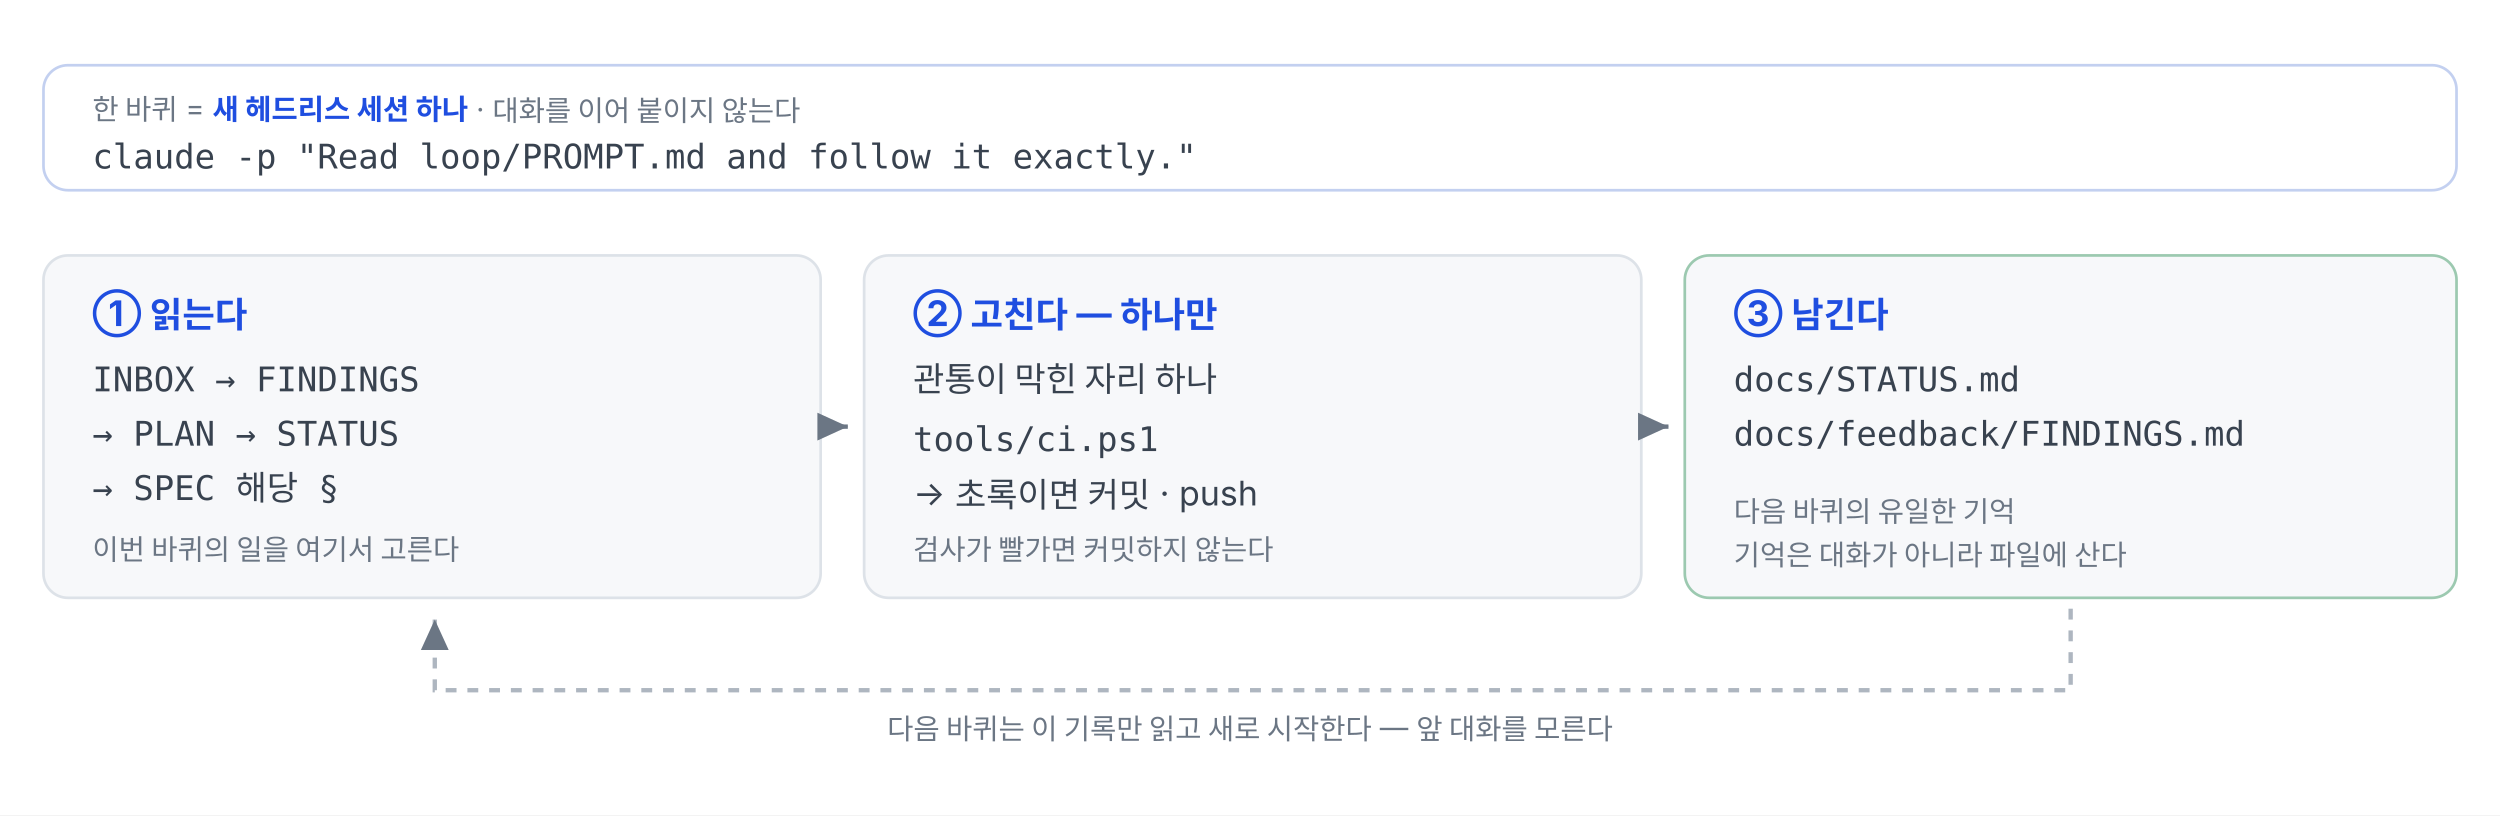
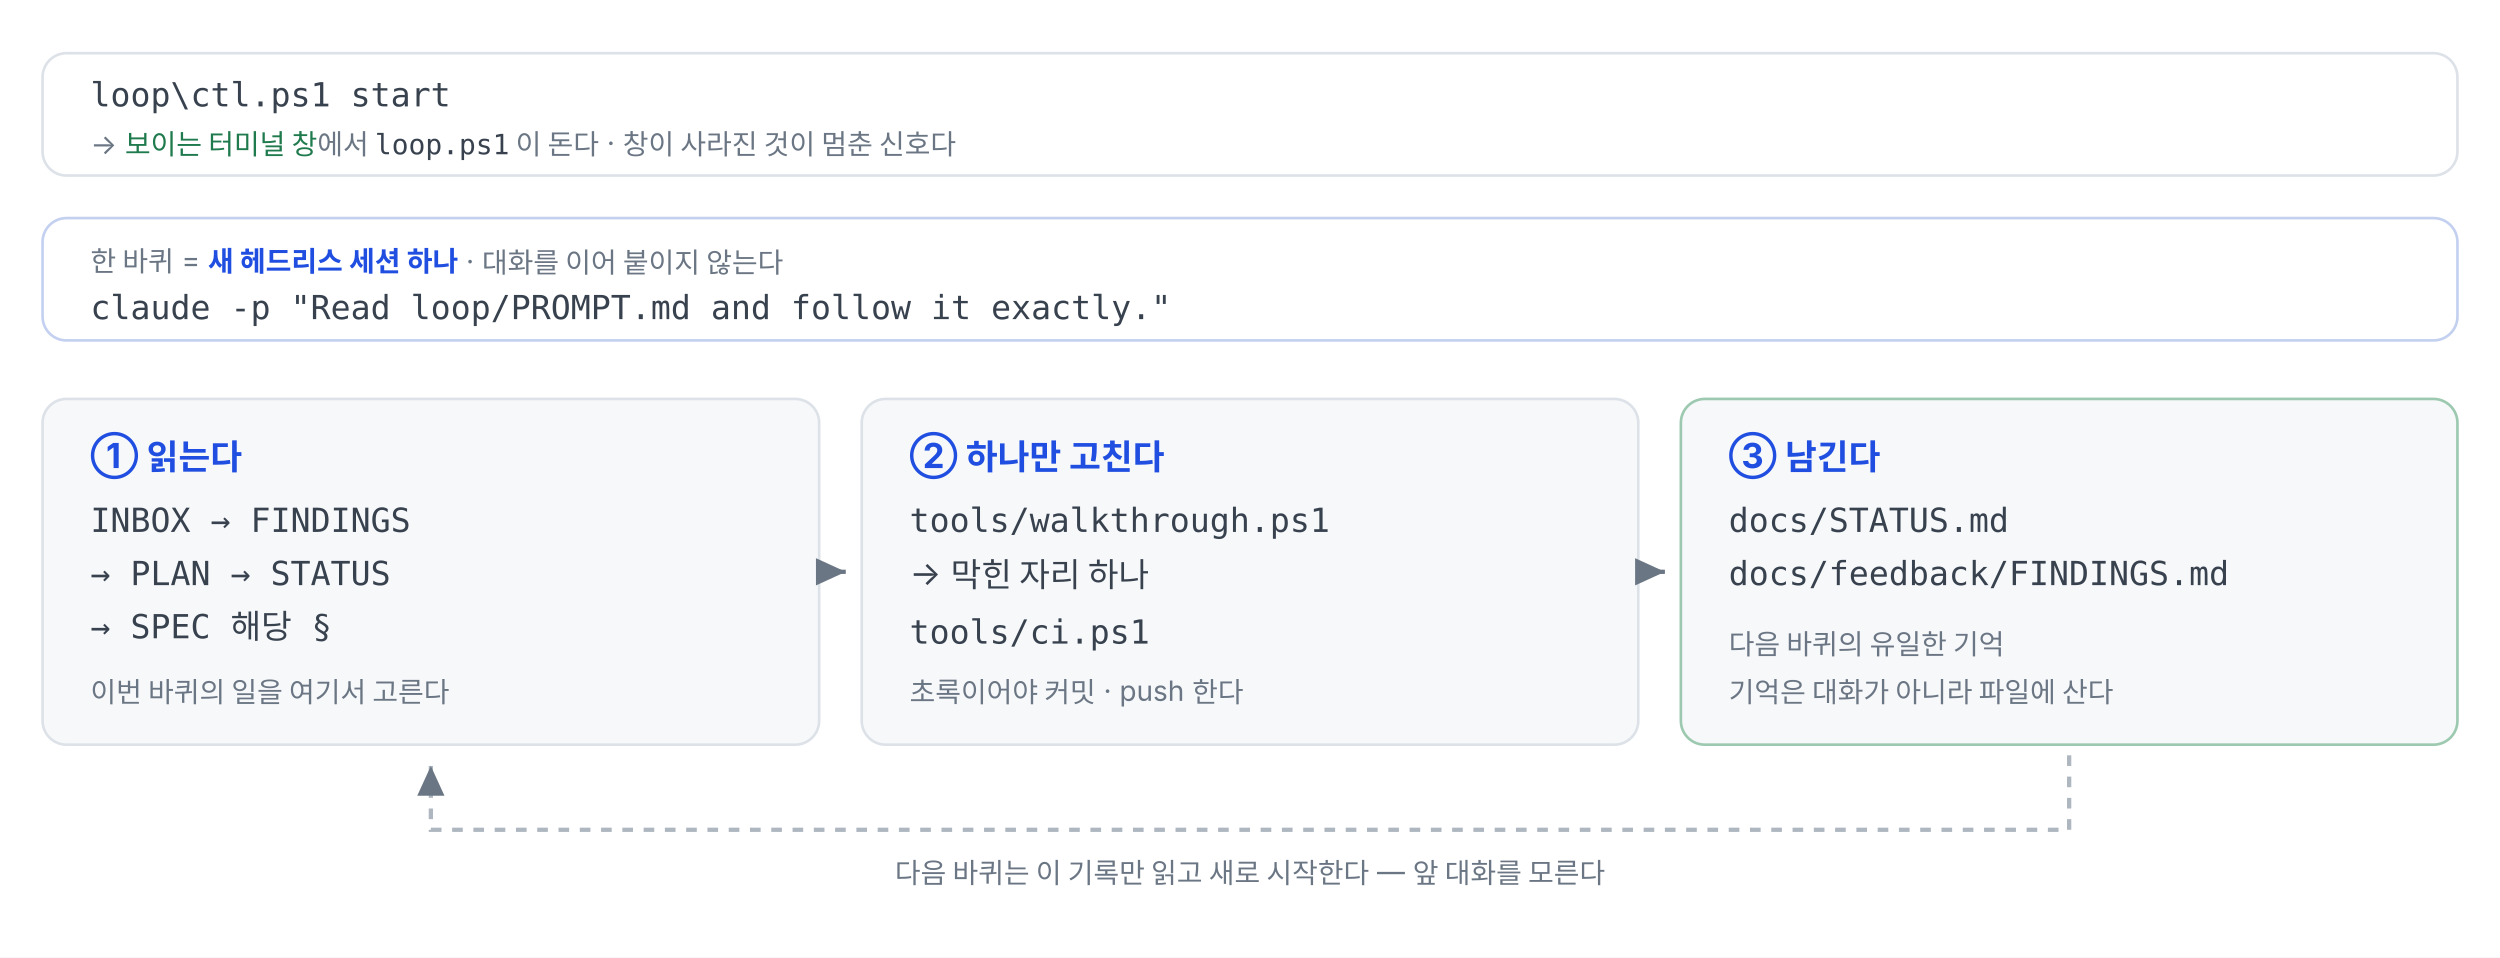
- <svg xmlns="http://www.w3.org/2000/svg" viewBox="0 0 920 300" width="920" height="300" role="img" aria-label="자율 루프 한 바퀴 — 읽는다(INBOX·FINDINGS·PLAN·STATUS) · 하나만 고친다(검사 초록이면 커밋) · 남긴다(STATUS·FINDINGS가 다음 바퀴의 유일한 기억)">
+ <svg xmlns="http://www.w3.org/2000/svg" viewBox="0 0 940 360" width="940" height="360" role="img" aria-label="자율 루프 한 바퀴 — ctl.ps1 이 보이는 터미널 창에서 loop.ps1 을 돌리고, 한 바퀴마다 새 세션이 읽고 하나만 고치고 기록을 남긴다">
  <style>
-     .t  { font-family: 'Pretendard','Noto Sans KR','Malgun Gothic',-apple-system,system-ui,sans-serif; }
-     .m  { font-family: 'JetBrains Mono','Consolas',ui-monospace,monospace; }
-     .h  { font-size: 14px; font-weight: 700; fill: #18212B; }
-     .b  { font-size: 12.5px; fill: #38424F; }
-     .s  { font-size: 10.5px; fill: #6B7684; }
-     .n  { font-size: 13px; font-weight: 700; fill: #1F4EE0; }
+     .t { font-family:'Pretendard','Noto Sans KR','Malgun Gothic',-apple-system,system-ui,sans-serif; }
+     .m { font-family:'JetBrains Mono','Consolas',ui-monospace,monospace; }
+     .b { font-size:12.5px; fill:#38424F; }
+     .s { font-size:10.5px; fill:#6B7684; }
+     .n { font-size:13px; font-weight:700; fill:#1F4EE0; }
  </style>
-   <rect width="920" height="300" fill="#FFFFFF" />
-   <rect x="16" y="24" width="888" height="46" rx="9" fill="#FFFFFF" stroke="#C3D0F0" />
-   <text x="34" y="44" class="t s">한 바퀴 = <tspan fill="#1F4EE0" font-weight="700">새 헤드리스 세션 하나</tspan> · 대화를 이어 붙이지 않는다</text>
-   <text x="34" y="62" class="m b" fill="#1F4EE0">claude -p "Read loop/PROMPT.md and follow it exactly."</text>
-   <rect x="16" y="94" width="286" height="126" rx="9" fill="#F7F8FA" stroke="#DDE2E8" />
-   <text x="34" y="120" class="t n">① 읽는다</text>
-   <text x="34" y="144" class="m b">INBOX → FINDINGS</text>
-   <text x="34" y="164" class="m b">→ PLAN → STATUS</text>
-   <text x="34" y="184" class="m b">→ SPEC 해당 §</text>
-   <text x="34" y="206" class="t s">이번 바퀴의 일을 여기서 고른다</text>
-   <rect x="318" y="94" width="286" height="126" rx="9" fill="#F7F8FA" stroke="#DDE2E8" />
-   <text x="336" y="120" class="t n">② 고친다 — 하나만</text>
-   <text x="336" y="144" class="t b">관통이 막힌 자리 하나</text>
-   <text x="336" y="166" class="m b">tools/ci.ps1</text>
-   <text x="336" y="186" class="t b">→ 초록이면 커밋 · push</text>
-   <text x="336" y="206" class="t s">검사가 빨가면 커밋하지 않는다</text>
-   <rect x="620" y="94" width="284" height="126" rx="9" fill="#F7F8FA" stroke="#9CC9B0" />
-   <text x="638" y="120" class="t n" fill="#1F7A4D">③ 남긴다</text>
-   <text x="638" y="144" class="m b">docs/STATUS.md</text>
-   <text x="638" y="164" class="m b">docs/feedback/FINDINGS.md</text>
-   <text x="638" y="192" class="t s" fill="#1F7A4D">다음 바퀴의 유일한 기억</text>
-   <text x="638" y="208" class="t s">기억은 대화가 아니라 파일에 산다</text>
+   <rect width="940" height="360" fill="#FFFFFF" />
+   <rect x="16" y="20" width="908" height="46" rx="9" fill="#FFFFFF" stroke="#DDE2E8" />
+   <text x="34" y="40" class="m b">loop\ctl.ps1 start</text>
+   <text x="34" y="58" class="t s">→ <tspan fill="#1F7A4D">보이는 터미널 창</tspan>에서 <tspan class="m" fill="#38424F">loop.ps1</tspan> 이 돈다 · 창이 사라진 것이 멈춘 신호다</text>
+   <rect x="16" y="82" width="908" height="46" rx="9" fill="#FFFFFF" stroke="#C3D0F0" />
+   <text x="34" y="102" class="t s">한 바퀴 = <tspan fill="#1F4EE0" font-weight="700">새 헤드리스 세션 하나</tspan> · 대화를 이어 붙이지 않는다</text>
+   <text x="34" y="120" class="m b" fill="#1F4EE0">claude -p "Read loop/PROMPT.md and follow it exactly."</text>
+   <rect x="16" y="150" width="292" height="130" rx="9" fill="#F7F8FA" stroke="#DDE2E8" />
+   <text x="34" y="176" class="t n">① 읽는다</text>
+   <text x="34" y="200" class="m b">INBOX → FINDINGS</text>
+   <text x="34" y="220" class="m b">→ PLAN → STATUS</text>
+   <text x="34" y="240" class="m b">→ SPEC 해당 §</text>
+   <text x="34" y="264" class="t s">이번 바퀴의 일을 여기서 고른다</text>
+   <rect x="324" y="150" width="292" height="130" rx="9" fill="#F7F8FA" stroke="#DDE2E8" />
+   <text x="342" y="176" class="t n">② 하나만 고친다</text>
+   <text x="342" y="200" class="m b">tools/walkthrough.ps1</text>
+   <text x="342" y="220" class="t b">→ 막힌 자리 하나</text>
+   <text x="342" y="242" class="m b">tools/ci.ps1</text>
+   <text x="342" y="264" class="t s">초록이어야 커밋 · push 한다</text>
+   <rect x="632" y="150" width="292" height="130" rx="9" fill="#F7F8FA" stroke="#9CC9B0" />
+   <text x="650" y="176" class="t n" fill="#1F7A4D">③ 남긴다</text>
+   <text x="650" y="200" class="m b">docs/STATUS.md</text>
+   <text x="650" y="220" class="m b">docs/feedback/FINDINGS.md</text>
+   <text x="650" y="246" class="t s" fill="#1F7A4D">다음 바퀴의 유일한 기억</text>
+   <text x="650" y="264" class="t s">기억은 대화가 아니라 파일에 산다</text>
  <defs>
    <marker id="a" markerWidth="9" markerHeight="9" refX="7" refY="3.2" orient="auto">
      <path d="M0,0 L7,3.2 L0,6.4 z" fill="#6B7684" />
    </marker>
  </defs>
-   <line x1="302" y1="157" x2="312" y2="157" stroke="#6B7684" stroke-width="1.6" marker-end="url(#a)" />
-   <line x1="604" y1="157" x2="614" y2="157" stroke="#6B7684" stroke-width="1.6" marker-end="url(#a)" />
-   <path d="M762,224 L762,254 L160,254 L160,228" fill="none" stroke="#AEB6C0" stroke-width="1.6" stroke-dasharray="4 4" marker-end="url(#a)" />
-   <text x="460" y="272" class="t s" text-anchor="middle">다음 바퀴는 이 기록만 읽고 새로 시작한다 — 앞 대화를 모른다</text>
+   <line x1="308" y1="215" x2="318" y2="215" stroke="#6B7684" stroke-width="1.6" marker-end="url(#a)" />
+   <line x1="616" y1="215" x2="626" y2="215" stroke="#6B7684" stroke-width="1.6" marker-end="url(#a)" />
+   <path d="M778,284 L778,312 L162,312 L162,288" fill="none" stroke="#AEB6C0" stroke-width="1.6" stroke-dasharray="4 4" marker-end="url(#a)" />
+   <text x="470" y="332" class="t s" text-anchor="middle">다음 바퀴는 이 기록만 읽고 새로 시작한다 — 앞 대화를 모른다</text>
</svg>
